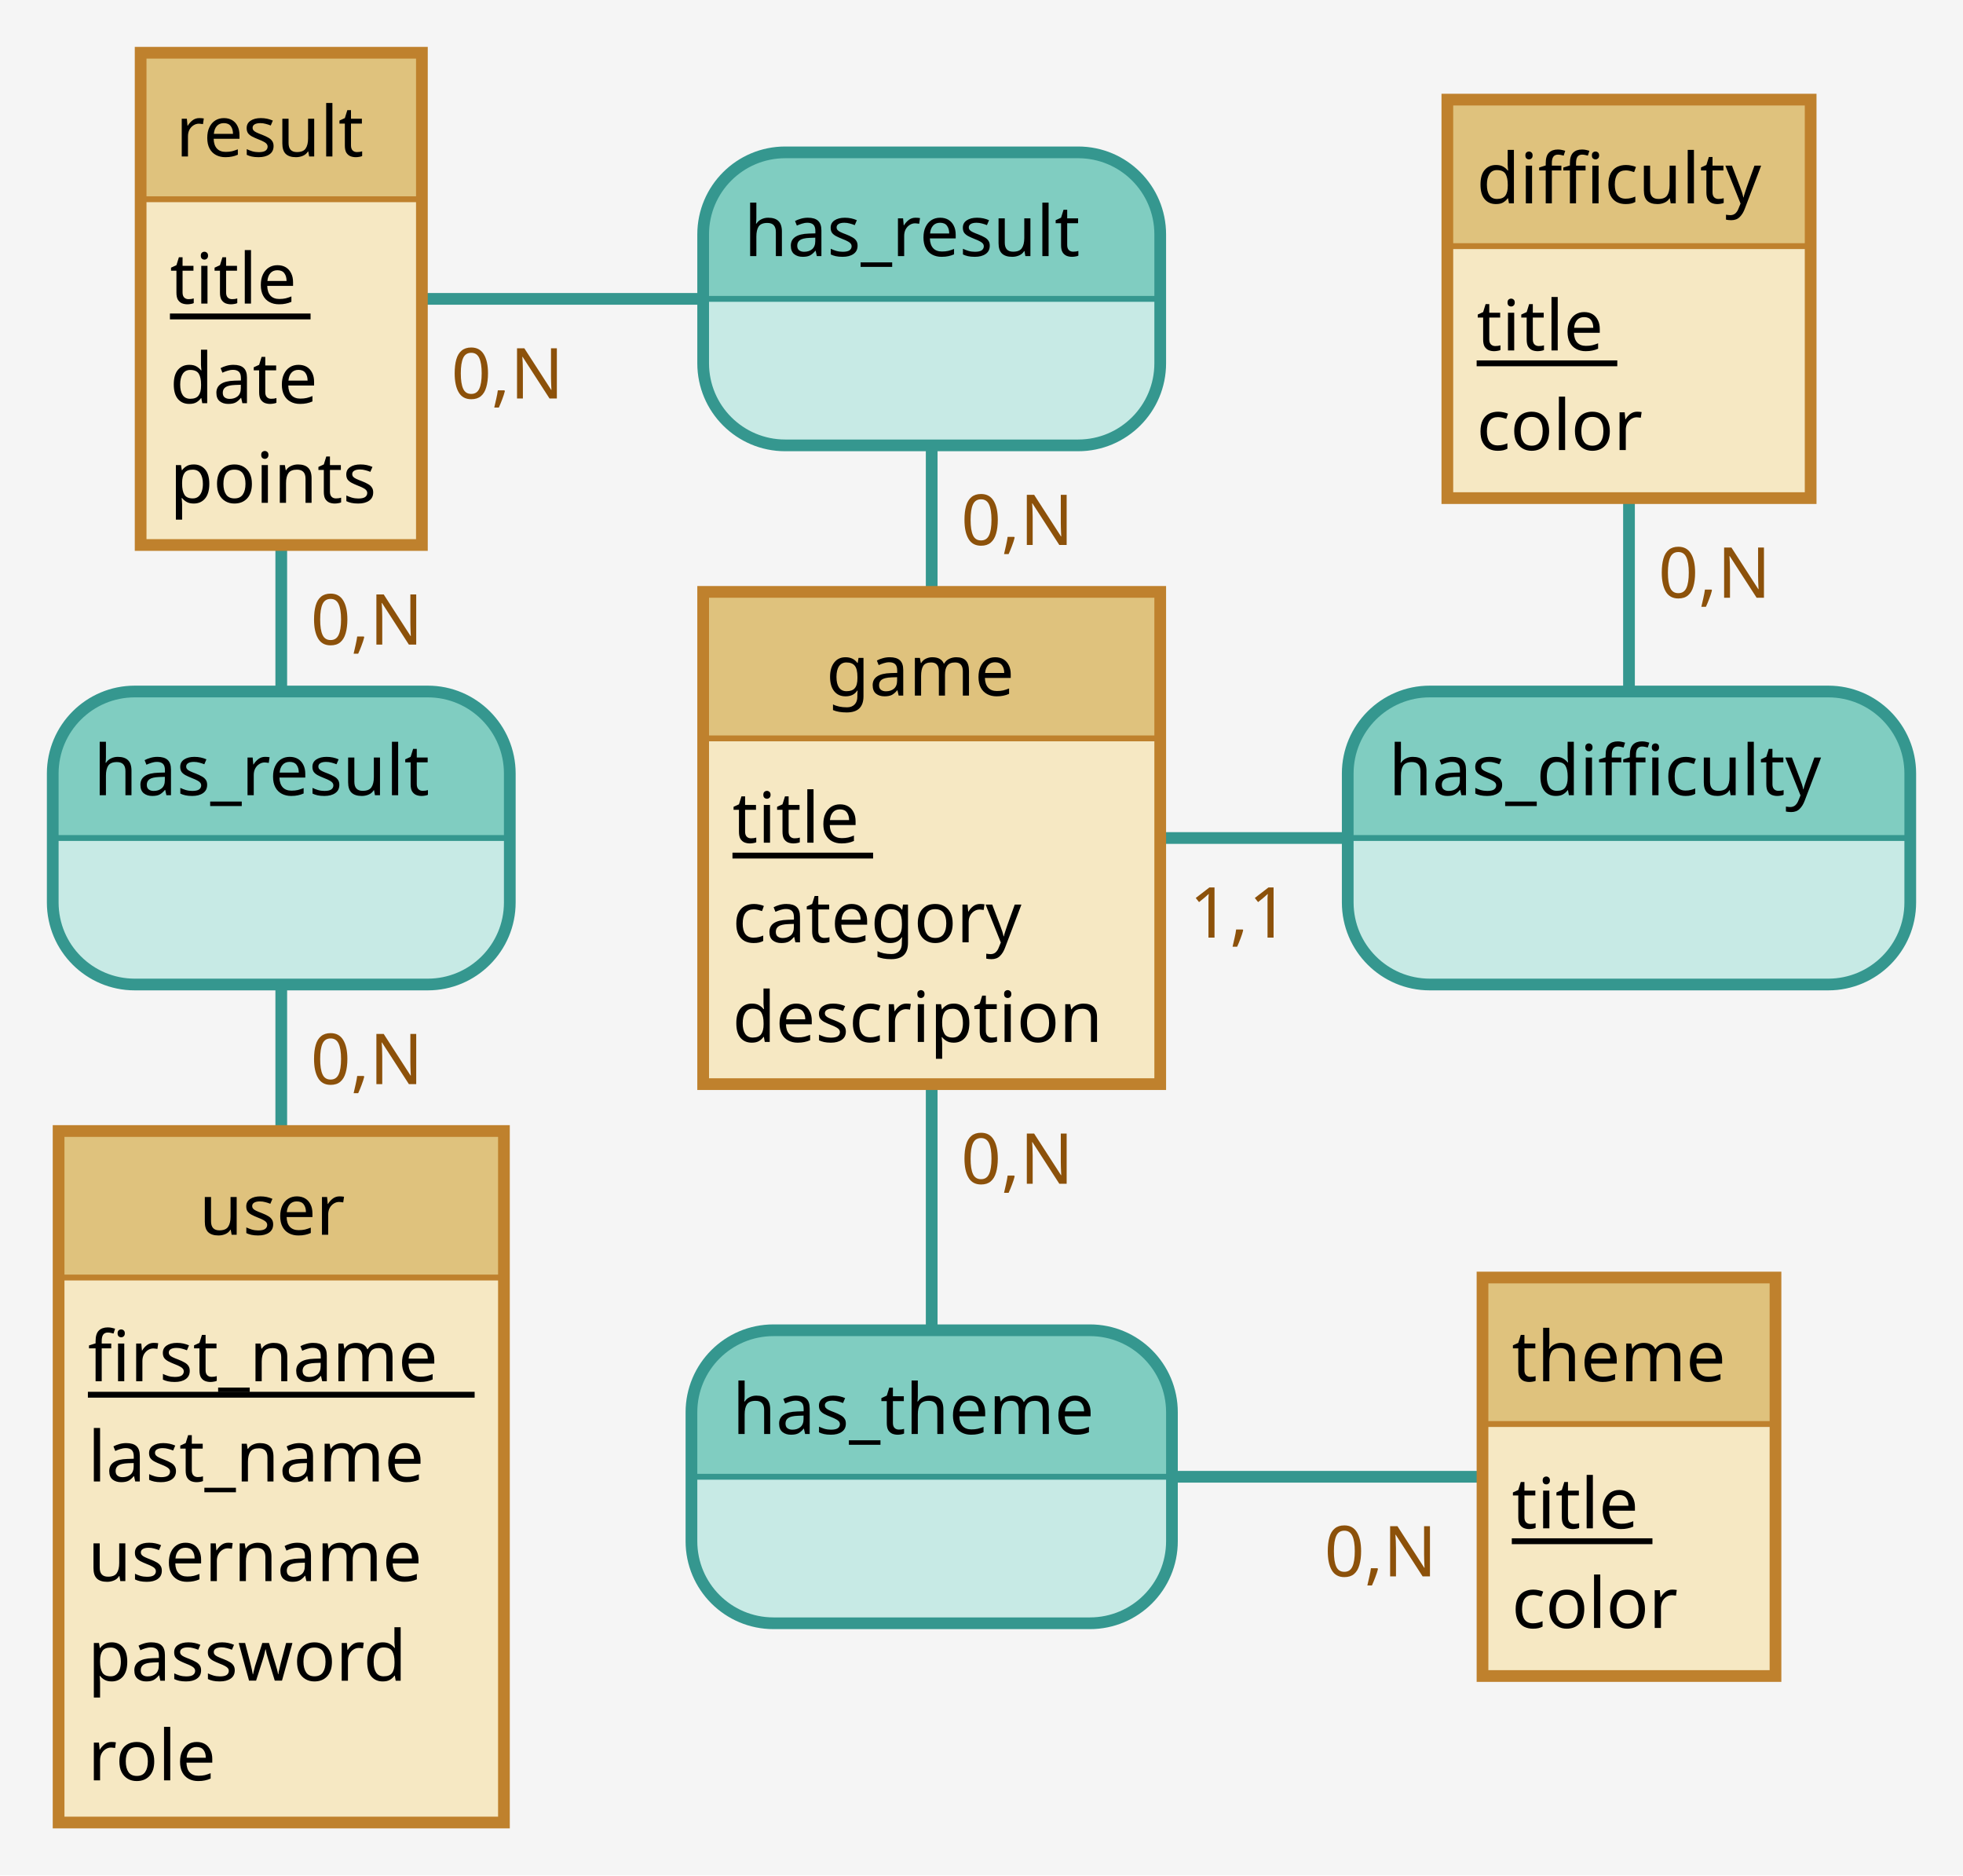
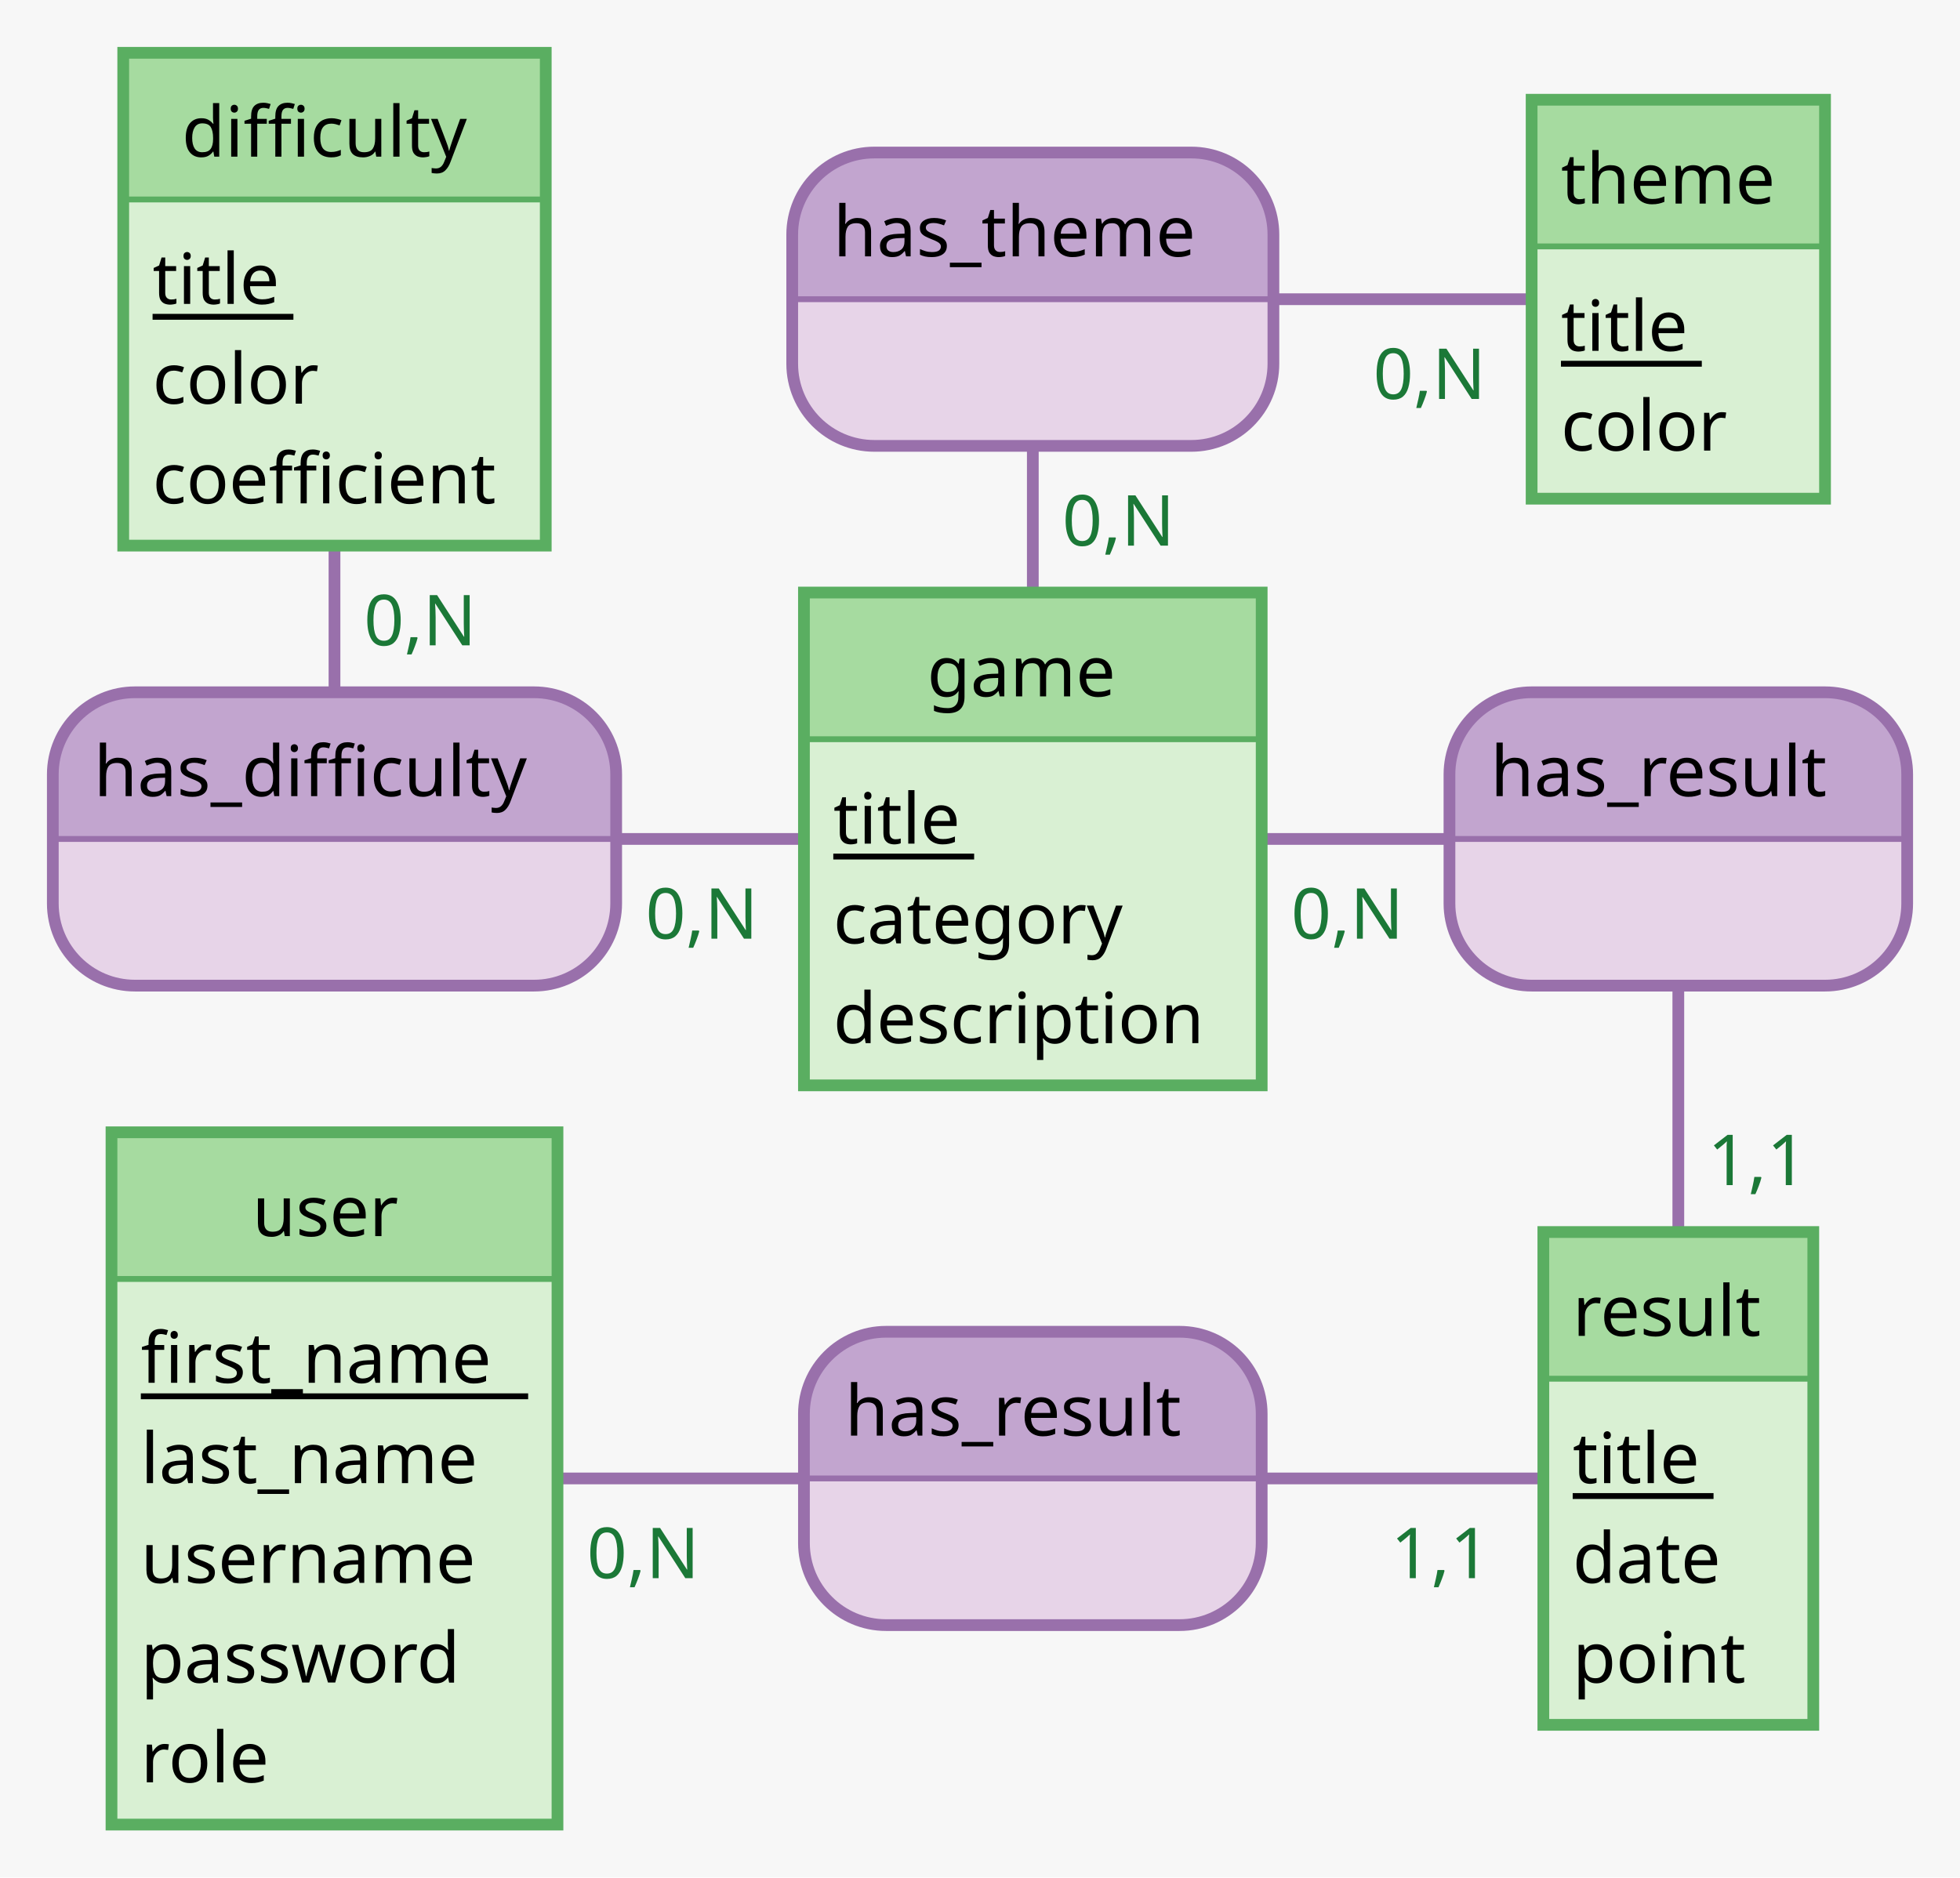
- <svg xmlns="http://www.w3.org/2000/svg" width="335" height="320" view_box="0 0 335 320">\n\n<rect id="frame" x="0" y="0" width="335" height="320" fill="#f5f5f5" stroke="none" stroke-width="0" />
-   <line x1="159" y1="143" x2="278" y2="143" stroke="#35978f" stroke-width="2" />
-   <text x="203" y="160.0" fill="#8c510a" font-family="Verdana" font-size="12">1,1</text>
-   <line x1="278" y1="51" x2="278" y2="143" stroke="#35978f" stroke-width="2" />
-   <text x="283.0" y="102" fill="#8c510a" font-family="Verdana" font-size="12">0,N</text>
+ <svg xmlns="http://www.w3.org/2000/svg" width="334" height="320" view_box="0 0 334 320">\n\n<rect id="frame" x="0" y="0" width="334" height="320" fill="#f7f7f7" stroke="none" stroke-width="0" />
+   <line x1="57" y1="252" x2="176" y2="252" stroke="#9970ab" stroke-width="2" />
+   <text x="100" y="269.0" fill="#1b7837" font-family="Verdana" font-size="12">0,N</text>
+   <line x1="286" y1="252" x2="176" y2="252" stroke="#9970ab" stroke-width="2" />
+   <text x="237" y="269.0" fill="#1b7837" font-family="Verdana" font-size="12">1,1</text>
+   <g id="association-has_result">
+     <path d="M 201 227 a 14 14 90 0 1 14 14 V 252 h -78 V 241 a 14 14 90 0 1 14 -14" fill="#c2a5cf" stroke="#c2a5cf" stroke-width="0" />
+     <path d="M 215 252.0 v 11 a 14 14 90 0 1 -14 14 H 151 a 14 14 90 0 1 -14 -14 V 252.0 H 78" fill="#e7d4e8" stroke="#e7d4e8" stroke-width="0" />
+     <rect x="137" y="227" width="78" height="50" fill="none" rx="14" stroke="#9970ab" stroke-width="2" />
+     <line x1="137" y1="252" x2="215" y2="252" stroke="#9970ab" stroke-width="1" />
+     <text x="144" y="244.7" fill="#000000" font-family="Verdana" font-size="12">has_result</text>
+   </g>
+   <line x1="176" y1="143" x2="286" y2="143" stroke="#9970ab" stroke-width="2" />
+   <text x="220" y="160.0" fill="#1b7837" font-family="Verdana" font-size="12">0,N</text>
+   <line x1="286" y1="252" x2="286" y2="143" stroke="#9970ab" stroke-width="2" />
+   <text x="291.0" y="202" fill="#1b7837" font-family="Verdana" font-size="12">1,1</text>
+   <g id="association-has_result1">
+     <path d="M 311 118 a 14 14 90 0 1 14 14 V 143 h -78 V 132 a 14 14 90 0 1 14 -14" fill="#c2a5cf" stroke="#c2a5cf" stroke-width="0" />
+     <path d="M 325 143.0 v 11 a 14 14 90 0 1 -14 14 H 261 a 14 14 90 0 1 -14 -14 V 143.0 H 78" fill="#e7d4e8" stroke="#e7d4e8" stroke-width="0" />
+     <rect x="247" y="118" width="78" height="50" fill="none" rx="14" stroke="#9970ab" stroke-width="2" />
+     <line x1="247" y1="143" x2="325" y2="143" stroke="#9970ab" stroke-width="1" />
+     <text x="254" y="135.7" fill="#000000" font-family="Verdana" font-size="12">has_result</text>
+   </g>
+   <line x1="176" y1="143" x2="57" y2="143" stroke="#9970ab" stroke-width="2" />
+   <text x="110" y="160.0" fill="#1b7837" font-family="Verdana" font-size="12">0,N</text>
+   <line x1="57" y1="51" x2="57" y2="143" stroke="#9970ab" stroke-width="2" />
+   <text x="62.0" y="110" fill="#1b7837" font-family="Verdana" font-size="12">0,N</text>
  <g id="association-has_difficulty">
-     <path d="M 312 118 a 14 14 90 0 1 14 14 V 143 h -96 V 132 a 14 14 90 0 1 14 -14" fill="#80cdc1" stroke="#80cdc1" stroke-width="0" />
-     <path d="M 326 143.0 v 11 a 14 14 90 0 1 -14 14 H 244 a 14 14 90 0 1 -14 -14 V 143.0 H 96" fill="#c7eae5" stroke="#c7eae5" stroke-width="0" />
-     <rect x="230" y="118" width="96" height="50" fill="none" rx="14" stroke="#35978f" stroke-width="2" />
-     <line x1="230" y1="143" x2="326" y2="143" stroke="#35978f" stroke-width="1" />
-     <text x="237" y="135.7" fill="#000000" font-family="Verdana" font-size="12">has_difficulty</text>
+     <path d="M 91 118 a 14 14 90 0 1 14 14 V 143 h -96 V 132 a 14 14 90 0 1 14 -14" fill="#c2a5cf" stroke="#c2a5cf" stroke-width="0" />
+     <path d="M 105 143.0 v 11 a 14 14 90 0 1 -14 14 H 23 a 14 14 90 0 1 -14 -14 V 143.0 H 96" fill="#e7d4e8" stroke="#e7d4e8" stroke-width="0" />
+     <rect x="9" y="118" width="96" height="50" fill="none" rx="14" stroke="#9970ab" stroke-width="2" />
+     <line x1="9" y1="143" x2="105" y2="143" stroke="#9970ab" stroke-width="1" />
+     <text x="16" y="135.7" fill="#000000" font-family="Verdana" font-size="12">has_difficulty</text>
  </g>
-   <line x1="48" y1="252" x2="48" y2="143" stroke="#35978f" stroke-width="2" />
-   <text x="53.0" y="185" fill="#8c510a" font-family="Verdana" font-size="12">0,N</text>
-   <line x1="48" y1="51" x2="48" y2="143" stroke="#35978f" stroke-width="2" />
-   <text x="53.0" y="110" fill="#8c510a" font-family="Verdana" font-size="12">0,N</text>
-   <g id="association-has_result">
-     <path d="M 73 118 a 14 14 90 0 1 14 14 V 143 h -78 V 132 a 14 14 90 0 1 14 -14" fill="#80cdc1" stroke="#80cdc1" stroke-width="0" />
-     <path d="M 87 143.0 v 11 a 14 14 90 0 1 -14 14 H 23 a 14 14 90 0 1 -14 -14 V 143.0 H 78" fill="#c7eae5" stroke="#c7eae5" stroke-width="0" />
-     <rect x="9" y="118" width="78" height="50" fill="none" rx="14" stroke="#35978f" stroke-width="2" />
-     <line x1="9" y1="143" x2="87" y2="143" stroke="#35978f" stroke-width="1" />
-     <text x="16" y="135.7" fill="#000000" font-family="Verdana" font-size="12">has_result</text>
+   <line x1="286" y1="51" x2="176" y2="51" stroke="#9970ab" stroke-width="2" />
+   <text x="234" y="68.0" fill="#1b7837" font-family="Verdana" font-size="12">0,N</text>
+   <line x1="176" y1="143" x2="176" y2="51" stroke="#9970ab" stroke-width="2" />
+   <text x="181.0" y="93" fill="#1b7837" font-family="Verdana" font-size="12">0,N</text>
+   <g id="association-has_theme">
+     <path d="M 203 26 a 14 14 90 0 1 14 14 V 51 h -82 V 40 a 14 14 90 0 1 14 -14" fill="#c2a5cf" stroke="#c2a5cf" stroke-width="0" />
+     <path d="M 217 51.0 v 11 a 14 14 90 0 1 -14 14 H 149 a 14 14 90 0 1 -14 -14 V 51.0 H 82" fill="#e7d4e8" stroke="#e7d4e8" stroke-width="0" />
+     <rect x="135" y="26" width="82" height="50" fill="none" rx="14" stroke="#9970ab" stroke-width="2" />
+     <line x1="135" y1="51" x2="217" y2="51" stroke="#9970ab" stroke-width="1" />
+     <text x="142" y="43.7" fill="#000000" font-family="Verdana" font-size="12">has_theme</text>
  </g>
-   <line x1="159" y1="143" x2="159" y2="51" stroke="#35978f" stroke-width="2" />
-   <text x="164.0" y="93" fill="#8c510a" font-family="Verdana" font-size="12">0,N</text>
-   <line x1="48" y1="51" x2="159" y2="51" stroke="#35978f" stroke-width="2" />
-   <text x="77" y="68.0" fill="#8c510a" font-family="Verdana" font-size="12">0,N</text>
-   <g id="association-has_result1">
-     <path d="M 184 26 a 14 14 90 0 1 14 14 V 51 h -78 V 40 a 14 14 90 0 1 14 -14" fill="#80cdc1" stroke="#80cdc1" stroke-width="0" />
-     <path d="M 198 51.0 v 11 a 14 14 90 0 1 -14 14 H 134 a 14 14 90 0 1 -14 -14 V 51.0 H 78" fill="#c7eae5" stroke="#c7eae5" stroke-width="0" />
-     <rect x="120" y="26" width="78" height="50" fill="none" rx="14" stroke="#35978f" stroke-width="2" />
-     <line x1="120" y1="51" x2="198" y2="51" stroke="#35978f" stroke-width="1" />
-     <text x="127" y="43.7" fill="#000000" font-family="Verdana" font-size="12">has_result</text>
-   </g>
-   <line x1="278" y1="252" x2="159" y2="252" stroke="#35978f" stroke-width="2" />
-   <text x="226" y="269.0" fill="#8c510a" font-family="Verdana" font-size="12">0,N</text>
-   <line x1="159" y1="143" x2="159" y2="252" stroke="#35978f" stroke-width="2" />
-   <text x="164.0" y="202" fill="#8c510a" font-family="Verdana" font-size="12">0,N</text>
-   <g id="association-has_theme">
-     <path d="M 186 227 a 14 14 90 0 1 14 14 V 252 h -82 V 241 a 14 14 90 0 1 14 -14" fill="#80cdc1" stroke="#80cdc1" stroke-width="0" />
-     <path d="M 200 252.0 v 11 a 14 14 90 0 1 -14 14 H 132 a 14 14 90 0 1 -14 -14 V 252.0 H 82" fill="#c7eae5" stroke="#c7eae5" stroke-width="0" />
-     <rect x="118" y="227" width="82" height="50" fill="none" rx="14" stroke="#35978f" stroke-width="2" />
-     <line x1="118" y1="252" x2="200" y2="252" stroke="#35978f" stroke-width="1" />
-     <text x="125" y="244.7" fill="#000000" font-family="Verdana" font-size="12">has_theme</text>
+   <g id="entity-result">
+     <g id="frame-result">
+       <rect x="263" y="210" width="46" height="25" fill="#a6dba0" stroke="#a6dba0" stroke-width="0" />
+       <rect x="263" y="235.0" width="46" height="59" fill="#d9f0d3" stroke="#d9f0d3" stroke-width="0" />
+       <rect x="263" y="210" width="46" height="84" fill="none" stroke="#5aae61" stroke-width="2" />
+       <line x1="263" y1="235" x2="309" y2="235" stroke="#5aae61" stroke-width="1" />
+     </g>
+     <text x="268" y="227.7" fill="#000000" font-family="Verdana" font-size="12">result</text>
+     <text x="268" y="252.8" fill="#000000" font-family="Verdana" font-size="12">title</text>
+     <line x1="268" y1="255" x2="292" y2="255" stroke="#000000" stroke-width="1" />
+     <text x="268" y="269.8" fill="#000000" font-family="Verdana" font-size="12">date</text>
+     <text x="268" y="286.8" fill="#000000" font-family="Verdana" font-size="12">point</text>
  </g>
  <g id="entity-difficulty">
    <g id="frame-difficulty">
-       <rect x="247" y="17" width="62" height="25" fill="#dfc27d" stroke="#dfc27d" stroke-width="0" />
-       <rect x="247" y="42.0" width="62" height="43" fill="#f6e8c3" stroke="#f6e8c3" stroke-width="0" />
-       <rect x="247" y="17" width="62" height="68" fill="none" stroke="#bf812d" stroke-width="2" />
-       <line x1="247" y1="42" x2="309" y2="42" stroke="#bf812d" stroke-width="1" />
+       <rect x="21" y="9" width="72" height="25" fill="#a6dba0" stroke="#a6dba0" stroke-width="0" />
+       <rect x="21" y="34.0" width="72" height="59" fill="#d9f0d3" stroke="#d9f0d3" stroke-width="0" />
+       <rect x="21" y="9" width="72" height="84" fill="none" stroke="#5aae61" stroke-width="2" />
+       <line x1="21" y1="34" x2="93" y2="34" stroke="#5aae61" stroke-width="1" />
    </g>
-     <text x="252" y="34.7" fill="#000000" font-family="Verdana" font-size="12">difficulty</text>
-     <text x="252" y="59.8" fill="#000000" font-family="Verdana" font-size="12">title</text>
-     <line x1="252" y1="62" x2="276" y2="62" stroke="#000000" stroke-width="1" />
-     <text x="252" y="76.8" fill="#000000" font-family="Verdana" font-size="12">color</text>
+     <text x="31" y="26.7" fill="#000000" font-family="Verdana" font-size="12">difficulty</text>
+     <text x="26" y="51.8" fill="#000000" font-family="Verdana" font-size="12">title</text>
+     <line x1="26" y1="54" x2="50" y2="54" stroke="#000000" stroke-width="1" />
+     <text x="26" y="68.8" fill="#000000" font-family="Verdana" font-size="12">color</text>
+     <text x="26" y="85.8" fill="#000000" font-family="Verdana" font-size="12">coefficient</text>
+   </g>
+   <g id="entity-theme">
+     <g id="frame-theme">
+       <rect x="261" y="17" width="50" height="25" fill="#a6dba0" stroke="#a6dba0" stroke-width="0" />
+       <rect x="261" y="42.0" width="50" height="43" fill="#d9f0d3" stroke="#d9f0d3" stroke-width="0" />
+       <rect x="261" y="17" width="50" height="68" fill="none" stroke="#5aae61" stroke-width="2" />
+       <line x1="261" y1="42" x2="311" y2="42" stroke="#5aae61" stroke-width="1" />
+     </g>
+     <text x="266" y="34.7" fill="#000000" font-family="Verdana" font-size="12">theme</text>
+     <text x="266" y="59.8" fill="#000000" font-family="Verdana" font-size="12">title</text>
+     <line x1="266" y1="62" x2="290" y2="62" stroke="#000000" stroke-width="1" />
+     <text x="266" y="76.8" fill="#000000" font-family="Verdana" font-size="12">color</text>
  </g>
  <g id="entity-game">
    <g id="frame-game">
-       <rect x="120" y="101" width="78" height="25" fill="#dfc27d" stroke="#dfc27d" stroke-width="0" />
-       <rect x="120" y="126.0" width="78" height="59" fill="#f6e8c3" stroke="#f6e8c3" stroke-width="0" />
-       <rect x="120" y="101" width="78" height="84" fill="none" stroke="#bf812d" stroke-width="2" />
-       <line x1="120" y1="126" x2="198" y2="126" stroke="#bf812d" stroke-width="1" />
+       <rect x="137" y="101" width="78" height="25" fill="#a6dba0" stroke="#a6dba0" stroke-width="0" />
+       <rect x="137" y="126.0" width="78" height="59" fill="#d9f0d3" stroke="#d9f0d3" stroke-width="0" />
+       <rect x="137" y="101" width="78" height="84" fill="none" stroke="#5aae61" stroke-width="2" />
+       <line x1="137" y1="126" x2="215" y2="126" stroke="#5aae61" stroke-width="1" />
    </g>
-     <text x="141" y="118.7" fill="#000000" font-family="Verdana" font-size="12">game</text>
-     <text x="125" y="143.8" fill="#000000" font-family="Verdana" font-size="12">title</text>
-     <line x1="125" y1="146" x2="149" y2="146" stroke="#000000" stroke-width="1" />
-     <text x="125" y="160.8" fill="#000000" font-family="Verdana" font-size="12">category</text>
-     <text x="125" y="177.8" fill="#000000" font-family="Verdana" font-size="12">description</text>
-   </g>
-   <g id="entity-theme">
-     <g id="frame-theme">
-       <rect x="253" y="218" width="50" height="25" fill="#dfc27d" stroke="#dfc27d" stroke-width="0" />
-       <rect x="253" y="243.0" width="50" height="43" fill="#f6e8c3" stroke="#f6e8c3" stroke-width="0" />
-       <rect x="253" y="218" width="50" height="68" fill="none" stroke="#bf812d" stroke-width="2" />
-       <line x1="253" y1="243" x2="303" y2="243" stroke="#bf812d" stroke-width="1" />
-     </g>
-     <text x="258" y="235.7" fill="#000000" font-family="Verdana" font-size="12">theme</text>
-     <text x="258" y="260.8" fill="#000000" font-family="Verdana" font-size="12">title</text>
-     <line x1="258" y1="263" x2="282" y2="263" stroke="#000000" stroke-width="1" />
-     <text x="258" y="277.8" fill="#000000" font-family="Verdana" font-size="12">color</text>
-   </g>
-   <g id="entity-result">
-     <g id="frame-result">
-       <rect x="24" y="9" width="48" height="25" fill="#dfc27d" stroke="#dfc27d" stroke-width="0" />
-       <rect x="24" y="34.0" width="48" height="59" fill="#f6e8c3" stroke="#f6e8c3" stroke-width="0" />
-       <rect x="24" y="9" width="48" height="84" fill="none" stroke="#bf812d" stroke-width="2" />
-       <line x1="24" y1="34" x2="72" y2="34" stroke="#bf812d" stroke-width="1" />
-     </g>
-     <text x="30" y="26.7" fill="#000000" font-family="Verdana" font-size="12">result</text>
-     <text x="29" y="51.8" fill="#000000" font-family="Verdana" font-size="12">title</text>
-     <line x1="29" y1="54" x2="53" y2="54" stroke="#000000" stroke-width="1" />
-     <text x="29" y="68.8" fill="#000000" font-family="Verdana" font-size="12">date</text>
-     <text x="29" y="85.8" fill="#000000" font-family="Verdana" font-size="12">points</text>
+     <text x="158" y="118.7" fill="#000000" font-family="Verdana" font-size="12">game</text>
+     <text x="142" y="143.8" fill="#000000" font-family="Verdana" font-size="12">title</text>
+     <line x1="142" y1="146" x2="166" y2="146" stroke="#000000" stroke-width="1" />
+     <text x="142" y="160.8" fill="#000000" font-family="Verdana" font-size="12">category</text>
+     <text x="142" y="177.8" fill="#000000" font-family="Verdana" font-size="12">description</text>
  </g>
  <g id="entity-user">
    <g id="frame-user">
-       <rect x="10" y="193" width="76" height="25" fill="#dfc27d" stroke="#dfc27d" stroke-width="0" />
-       <rect x="10" y="218.0" width="76" height="93" fill="#f6e8c3" stroke="#f6e8c3" stroke-width="0" />
-       <rect x="10" y="193" width="76" height="118" fill="none" stroke="#bf812d" stroke-width="2" />
-       <line x1="10" y1="218" x2="86" y2="218" stroke="#bf812d" stroke-width="1" />
+       <rect x="19" y="193" width="76" height="25" fill="#a6dba0" stroke="#a6dba0" stroke-width="0" />
+       <rect x="19" y="218.0" width="76" height="93" fill="#d9f0d3" stroke="#d9f0d3" stroke-width="0" />
+       <rect x="19" y="193" width="76" height="118" fill="none" stroke="#5aae61" stroke-width="2" />
+       <line x1="19" y1="218" x2="95" y2="218" stroke="#5aae61" stroke-width="1" />
    </g>
-     <text x="34" y="210.7" fill="#000000" font-family="Verdana" font-size="12">user</text>
-     <text x="15" y="235.7" fill="#000000" font-family="Verdana" font-size="12">first_name</text>
-     <line x1="15" y1="238" x2="81" y2="238" stroke="#000000" stroke-width="1" />
-     <text x="15" y="252.8" fill="#000000" font-family="Verdana" font-size="12">last_name</text>
-     <text x="15" y="269.8" fill="#000000" font-family="Verdana" font-size="12">username</text>
-     <text x="15" y="286.8" fill="#000000" font-family="Verdana" font-size="12">password</text>
-     <text x="15" y="303.8" fill="#000000" font-family="Verdana" font-size="12">role</text>
+     <text x="43" y="210.7" fill="#000000" font-family="Verdana" font-size="12">user</text>
+     <text x="24" y="235.7" fill="#000000" font-family="Verdana" font-size="12">first_name</text>
+     <line x1="24" y1="238" x2="90" y2="238" stroke="#000000" stroke-width="1" />
+     <text x="24" y="252.8" fill="#000000" font-family="Verdana" font-size="12">last_name</text>
+     <text x="24" y="269.8" fill="#000000" font-family="Verdana" font-size="12">username</text>
+     <text x="24" y="286.8" fill="#000000" font-family="Verdana" font-size="12">password</text>
+     <text x="24" y="303.8" fill="#000000" font-family="Verdana" font-size="12">role</text>
  </g>
</svg>
